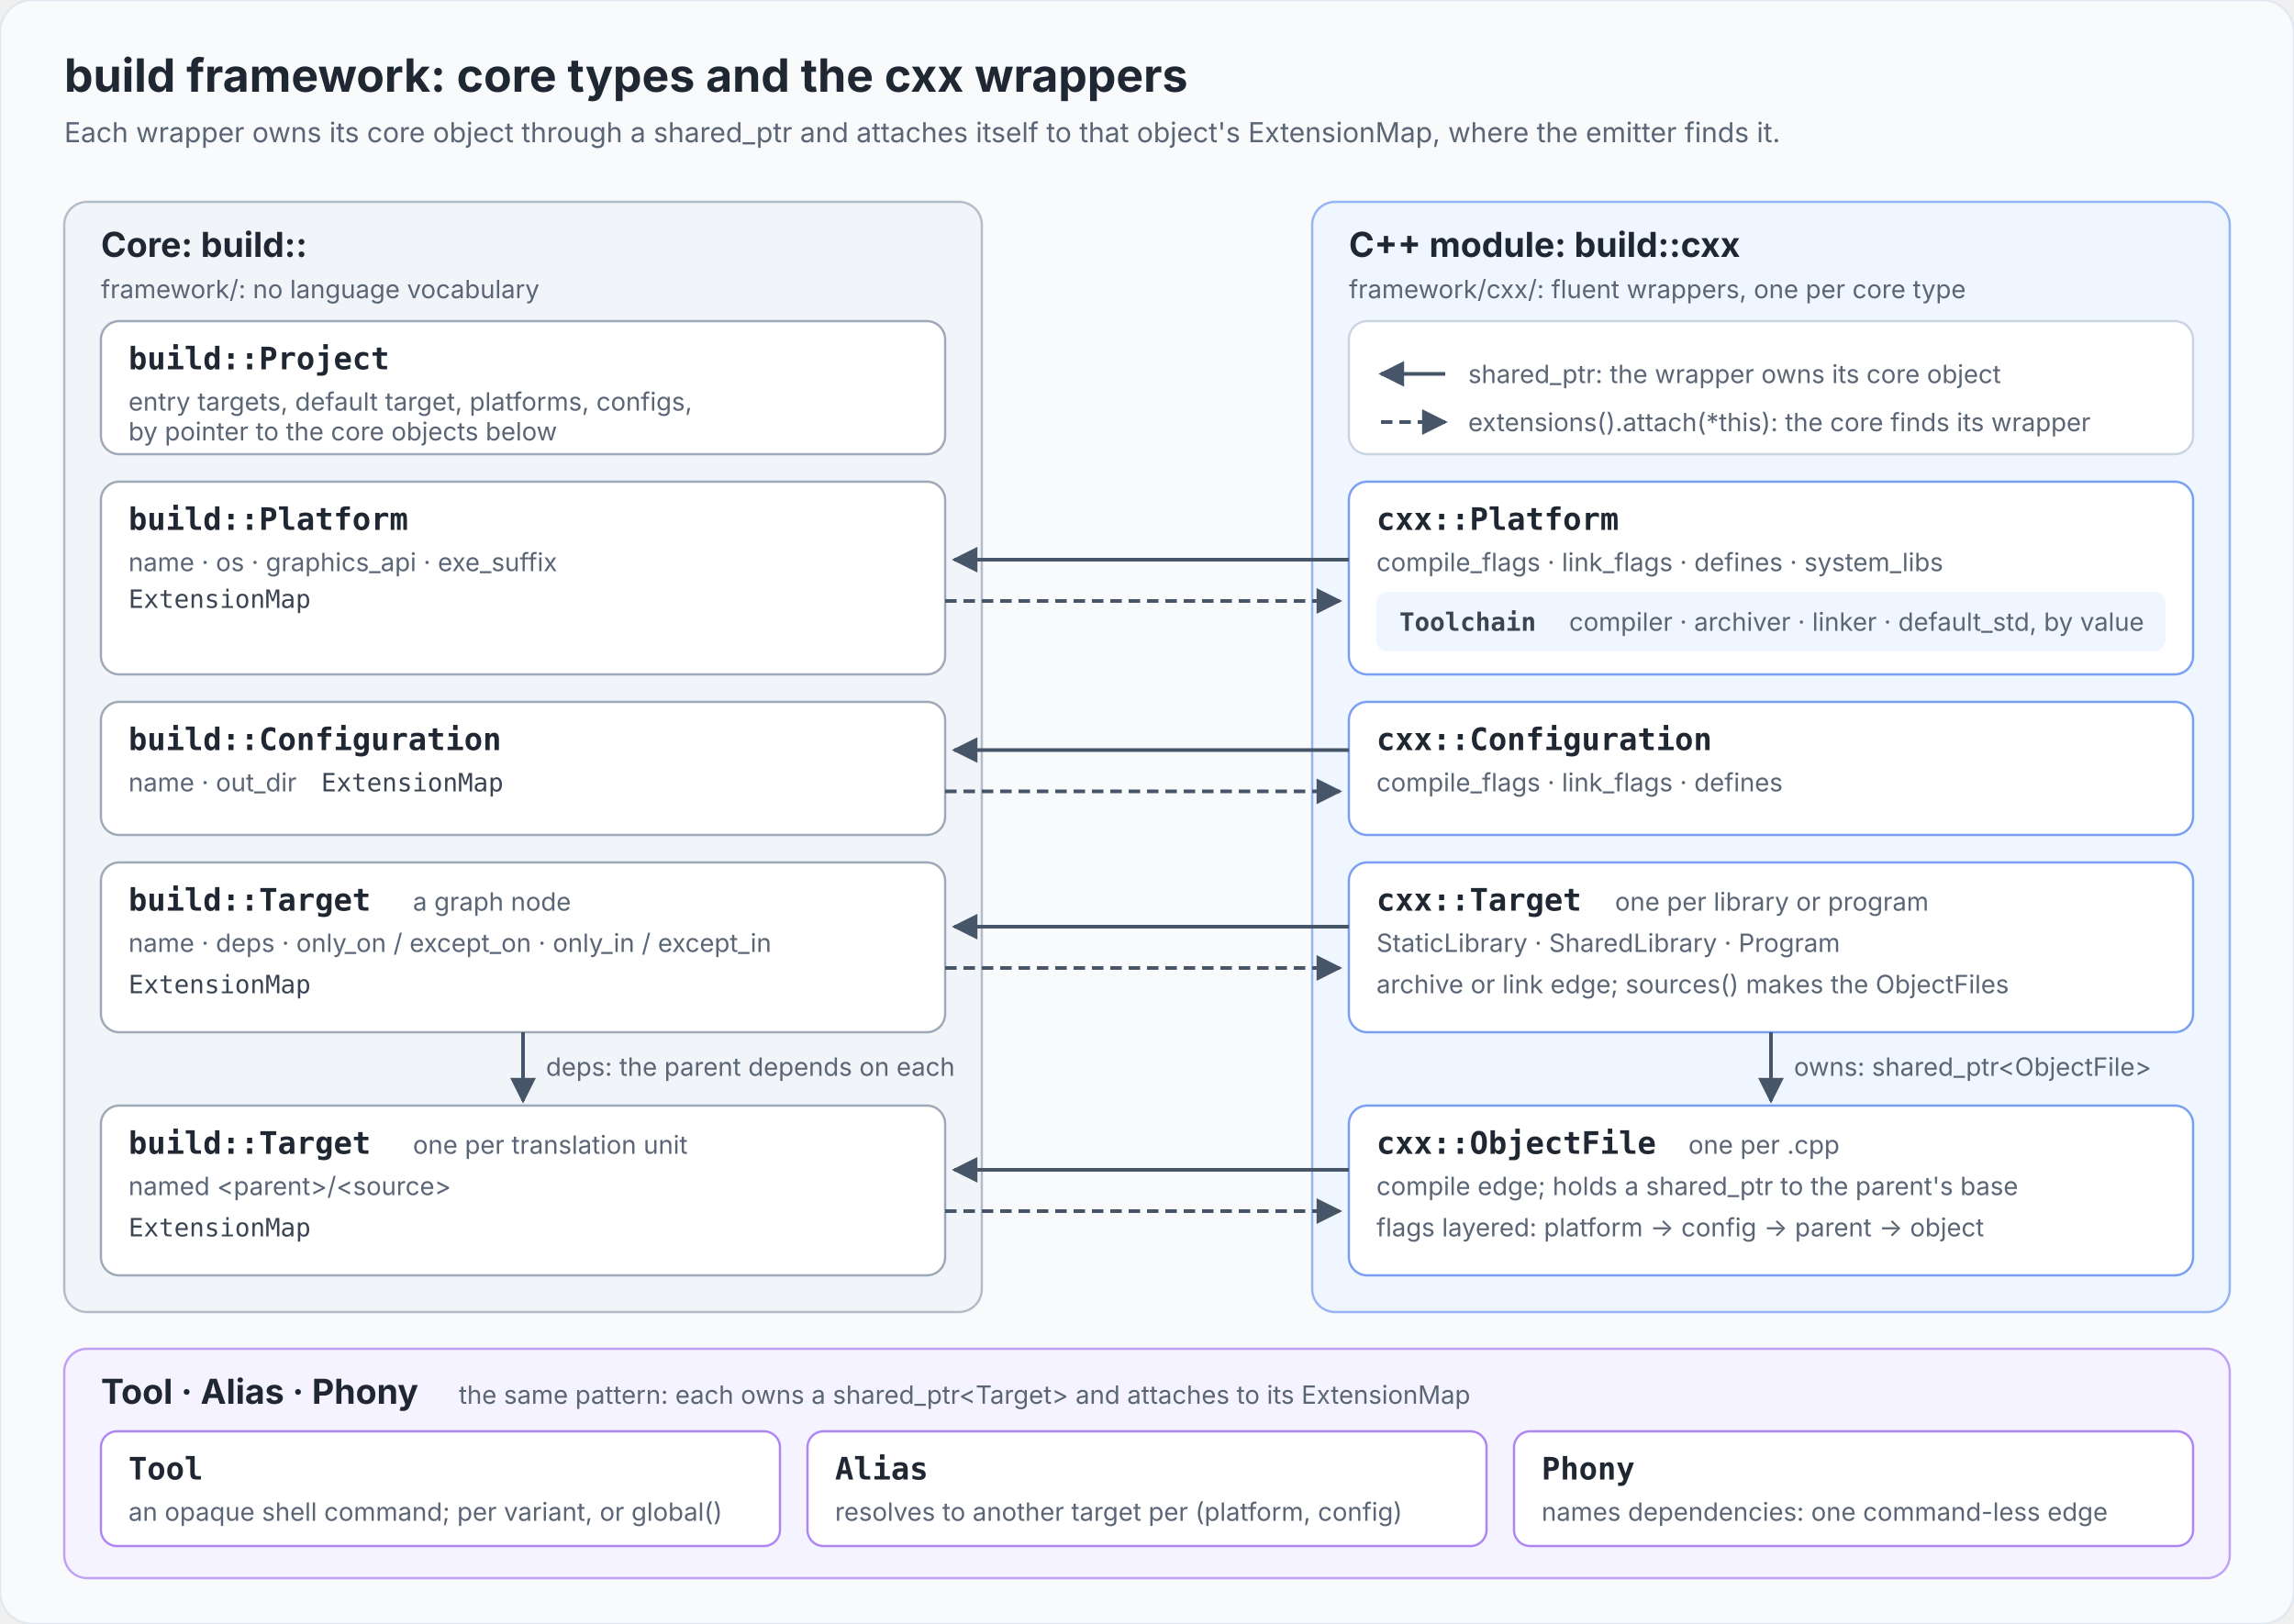
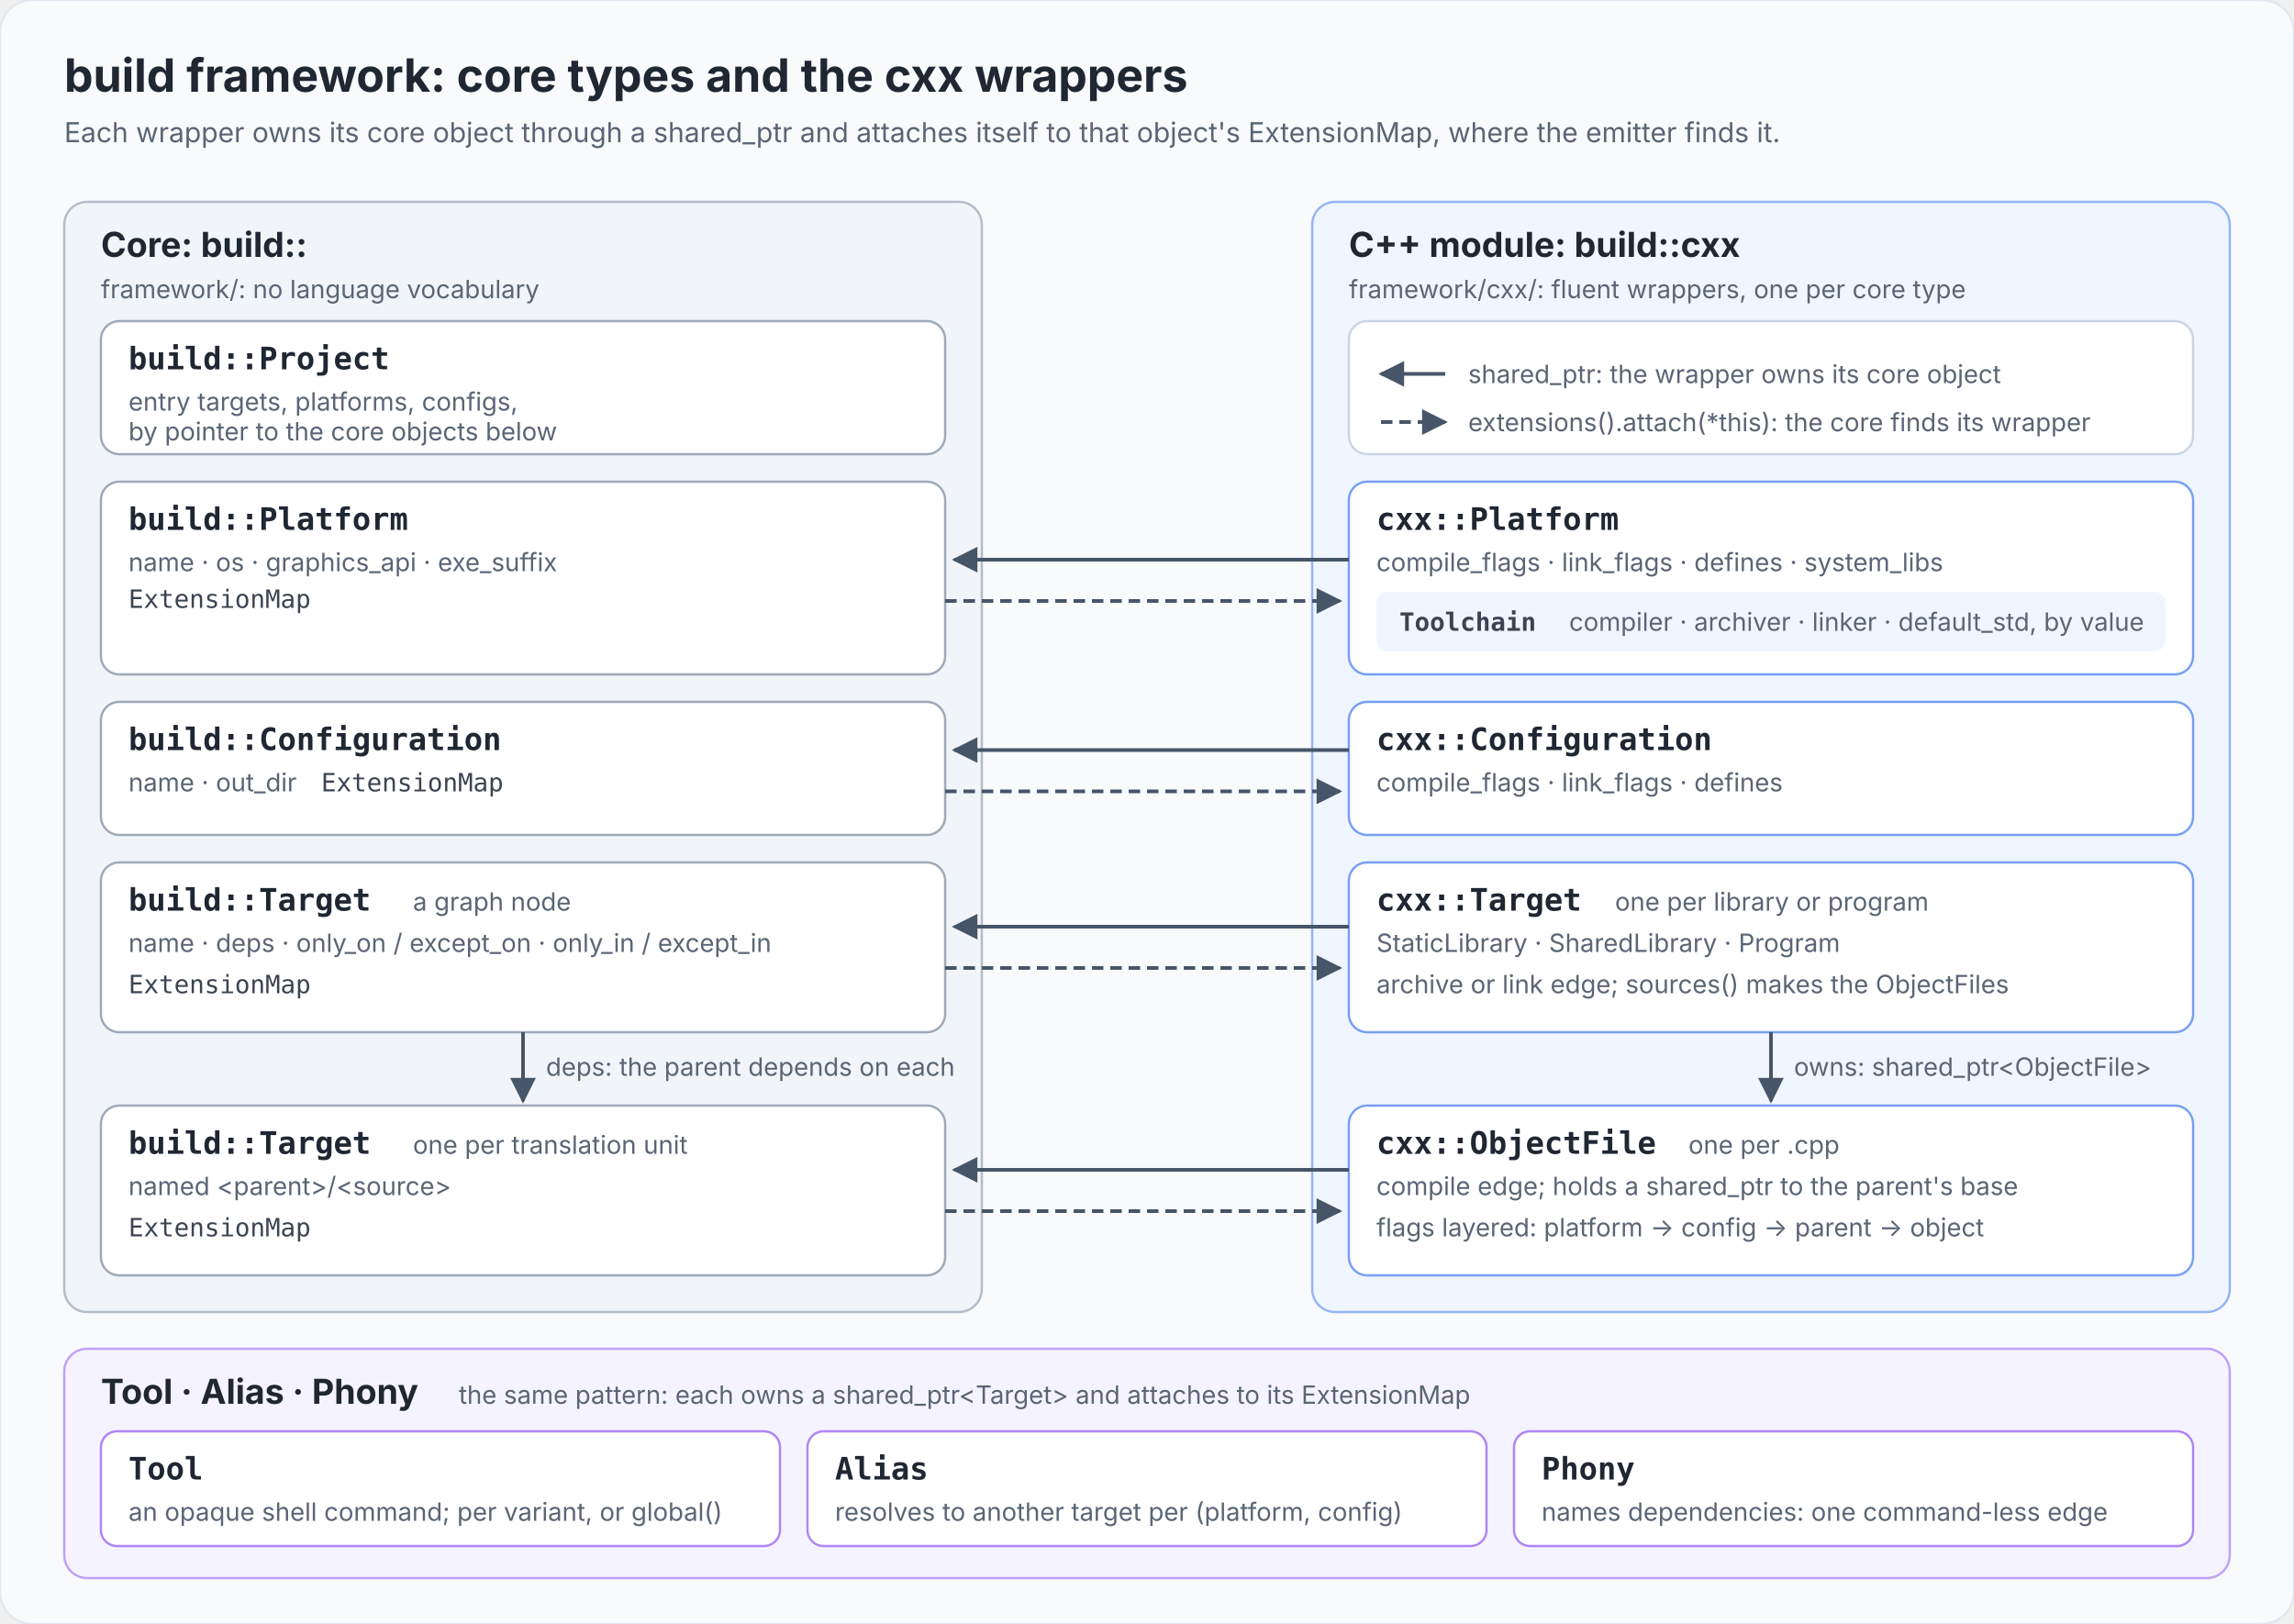
<svg xmlns="http://www.w3.org/2000/svg" width="1000" height="708" viewBox="0 0 1000 708" font-family="Inter, Segoe UI, Helvetica, Arial, sans-serif">
  <style>
    .title { font-size: 20px; font-weight: 700; fill: #1f2733; }
    .h { font-size: 15px; font-weight: 700; fill: #1f2733; }
    .lib { font-size: 13.5px; font-weight: 700; fill: #1f2733; font-family: JetBrains Mono, Consolas, Menlo, monospace; }
    .t { font-size: 12.5px; fill: #3a4452; }
    .s { font-size: 11px; fill: #5a6575; }
    .m { font-size: 11px; fill: #3a4452; font-family: JetBrains Mono, Consolas, Menlo, monospace; }
  </style>
  <defs>
    <marker id="arrow" viewBox="0 0 10 10" refX="9" refY="5" markerWidth="7" markerHeight="7" orient="auto-start-reverse">
      <path d="M0,0 L10,5 L0,10 z" fill="#475569" />
    </marker>
  </defs>
  <rect x="0" y="0" width="1000" height="708" rx="14" fill="#f8fafc" stroke="#e2e8f0" />
  <text x="28" y="40" class="title">build framework: core types and the cxx wrappers</text>
  <text x="28" y="62" class="s" style="font-size:12px">Each wrapper owns its core object through a shared_ptr and attaches itself to that object's ExtensionMap, where the emitter finds it.</text>
  <rect x="28" y="88" width="400" height="484" rx="10" fill="#f1f5f9" stroke="#64748b" stroke-opacity="0.45" />
  <text x="44" y="112" class="h">Core: build::</text>
  <text x="44" y="130" class="s">framework/: no language vocabulary</text>
  <rect x="572" y="88" width="400" height="484" rx="10" fill="#eff6ff" stroke="#2563eb" stroke-opacity="0.45" />
  <text x="588" y="112" class="h">C++ module: build::cxx</text>
  <text x="588" y="130" class="s">framework/cxx/: fluent wrappers, one per core type</text>
  <rect x="44" y="140" width="368" height="58" rx="8" fill="#ffffff" stroke="#64748b" stroke-opacity="0.6" />
  <text x="56" y="161" class="lib">build::Project</text>
-   <text x="56" y="179" class="s">entry targets, default target, platforms, configs,</text>
+   <text x="56" y="179" class="s">entry targets, platforms, configs,</text>
  <text x="56" y="192" class="s">by pointer to the core objects below</text>
  <rect x="588" y="140" width="368" height="58" rx="8" fill="#ffffff" stroke="#cbd5e1" />
  <line x1="630" y1="163" x2="602" y2="163" stroke="#475569" stroke-width="1.6" marker-end="url(#arrow)" />
  <text x="640" y="167" class="s">shared_ptr: the wrapper owns its core object</text>
  <line x1="602" y1="184" x2="630" y2="184" stroke="#475569" stroke-width="1.6" stroke-dasharray="5 3" marker-end="url(#arrow)" />
  <text x="640" y="188" class="s">extensions().attach(*this): the core finds its wrapper</text>
  <rect x="44" y="210" width="368" height="84" rx="8" fill="#ffffff" stroke="#64748b" stroke-opacity="0.6" />
  <text x="56" y="231" class="lib">build::Platform</text>
  <text x="56" y="249" class="s">name · os · graphics_api · exe_suffix</text>
  <text x="56" y="265" class="m">ExtensionMap</text>
  <rect x="588" y="210" width="368" height="84" rx="8" fill="#ffffff" stroke="#2563eb" stroke-opacity="0.6" />
  <text x="600" y="231" class="lib">cxx::Platform</text>
  <text x="600" y="249" class="s">compile_flags · link_flags · defines · system_libs</text>
  <rect x="600" y="258" width="344" height="26" rx="5" fill="#eff6ff" />
  <text x="610" y="275" class="m" font-weight="700">Toolchain</text>
  <text x="684" y="275" class="s">compiler · archiver · linker · default_std, by value</text>
  <line x1="588" y1="244" x2="416" y2="244" stroke="#475569" stroke-width="1.6" marker-end="url(#arrow)" />
  <line x1="412" y1="262" x2="584" y2="262" stroke="#475569" stroke-width="1.6" stroke-dasharray="5 3" marker-end="url(#arrow)" />
  <rect x="44" y="306" width="368" height="58" rx="8" fill="#ffffff" stroke="#64748b" stroke-opacity="0.6" />
  <text x="56" y="327" class="lib">build::Configuration</text>
  <text x="56" y="345" class="s">name · out_dir</text>
  <text x="140" y="345" class="m">ExtensionMap</text>
  <rect x="588" y="306" width="368" height="58" rx="8" fill="#ffffff" stroke="#2563eb" stroke-opacity="0.6" />
  <text x="600" y="327" class="lib">cxx::Configuration</text>
  <text x="600" y="345" class="s">compile_flags · link_flags · defines</text>
  <line x1="588" y1="327" x2="416" y2="327" stroke="#475569" stroke-width="1.6" marker-end="url(#arrow)" />
  <line x1="412" y1="345" x2="584" y2="345" stroke="#475569" stroke-width="1.6" stroke-dasharray="5 3" marker-end="url(#arrow)" />
  <rect x="44" y="376" width="368" height="74" rx="8" fill="#ffffff" stroke="#64748b" stroke-opacity="0.6" />
  <text x="56" y="397" class="lib">build::Target</text>
  <text x="180" y="397" class="s">a graph node</text>
  <text x="56" y="415" class="s">name · deps · only_on / except_on · only_in / except_in</text>
  <text x="56" y="433" class="m">ExtensionMap</text>
  <rect x="588" y="376" width="368" height="74" rx="8" fill="#ffffff" stroke="#2563eb" stroke-opacity="0.6" />
  <text x="600" y="397" class="lib">cxx::Target</text>
  <text x="704" y="397" class="s">one per library or program</text>
  <text x="600" y="415" class="s">StaticLibrary · SharedLibrary · Program</text>
  <text x="600" y="433" class="s">archive or link edge; sources() makes the ObjectFiles</text>
  <line x1="588" y1="404" x2="416" y2="404" stroke="#475569" stroke-width="1.6" marker-end="url(#arrow)" />
  <line x1="412" y1="422" x2="584" y2="422" stroke="#475569" stroke-width="1.6" stroke-dasharray="5 3" marker-end="url(#arrow)" />
  <line x1="228" y1="450" x2="228" y2="480" stroke="#475569" stroke-width="1.6" marker-end="url(#arrow)" />
  <text x="238" y="469" class="s">deps: the parent depends on each</text>
  <line x1="772" y1="450" x2="772" y2="480" stroke="#475569" stroke-width="1.6" marker-end="url(#arrow)" />
  <text x="782" y="469" class="s">owns: shared_ptr&lt;ObjectFile&gt;</text>
  <rect x="44" y="482" width="368" height="74" rx="8" fill="#ffffff" stroke="#64748b" stroke-opacity="0.6" />
  <text x="56" y="503" class="lib">build::Target</text>
  <text x="180" y="503" class="s">one per translation unit</text>
  <text x="56" y="521" class="s">named &lt;parent&gt;/&lt;source&gt;</text>
  <text x="56" y="539" class="m">ExtensionMap</text>
  <rect x="588" y="482" width="368" height="74" rx="8" fill="#ffffff" stroke="#2563eb" stroke-opacity="0.6" />
  <text x="600" y="503" class="lib">cxx::ObjectFile</text>
  <text x="736" y="503" class="s">one per .cpp</text>
  <text x="600" y="521" class="s">compile edge; holds a shared_ptr to the parent's base</text>
  <text x="600" y="539" class="s">flags layered: platform → config → parent → object</text>
  <line x1="588" y1="510" x2="416" y2="510" stroke="#475569" stroke-width="1.6" marker-end="url(#arrow)" />
  <line x1="412" y1="528" x2="584" y2="528" stroke="#475569" stroke-width="1.6" stroke-dasharray="5 3" marker-end="url(#arrow)" />
  <rect x="28" y="588" width="944" height="100" rx="10" fill="#f5f3ff" stroke="#7c3aed" stroke-opacity="0.45" />
  <text x="44" y="612" class="h">Tool · Alias · Phony</text>
  <text x="200" y="612" class="s">the same pattern: each owns a shared_ptr&lt;Target&gt; and attaches to its ExtensionMap</text>
  <rect x="44" y="624" width="296" height="50" rx="7" fill="#ffffff" stroke="#7c3aed" stroke-opacity="0.6" />
  <text x="56" y="645" class="lib">Tool</text>
  <text x="56" y="663" class="s">an opaque shell command; per variant, or global()</text>
  <rect x="352" y="624" width="296" height="50" rx="7" fill="#ffffff" stroke="#7c3aed" stroke-opacity="0.6" />
  <text x="364" y="645" class="lib">Alias</text>
  <text x="364" y="663" class="s">resolves to another target per (platform, config)</text>
  <rect x="660" y="624" width="296" height="50" rx="7" fill="#ffffff" stroke="#7c3aed" stroke-opacity="0.6" />
  <text x="672" y="645" class="lib">Phony</text>
  <text x="672" y="663" class="s">names dependencies: one command-less edge</text>
</svg>
